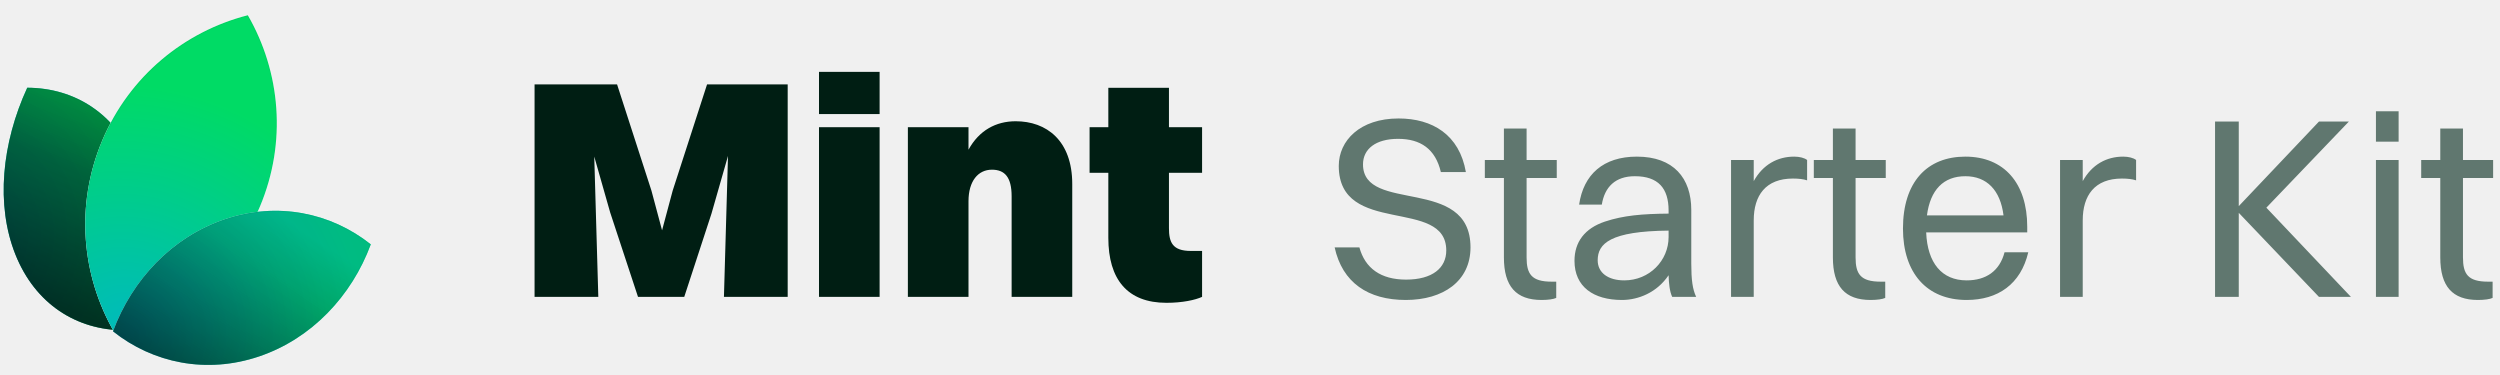
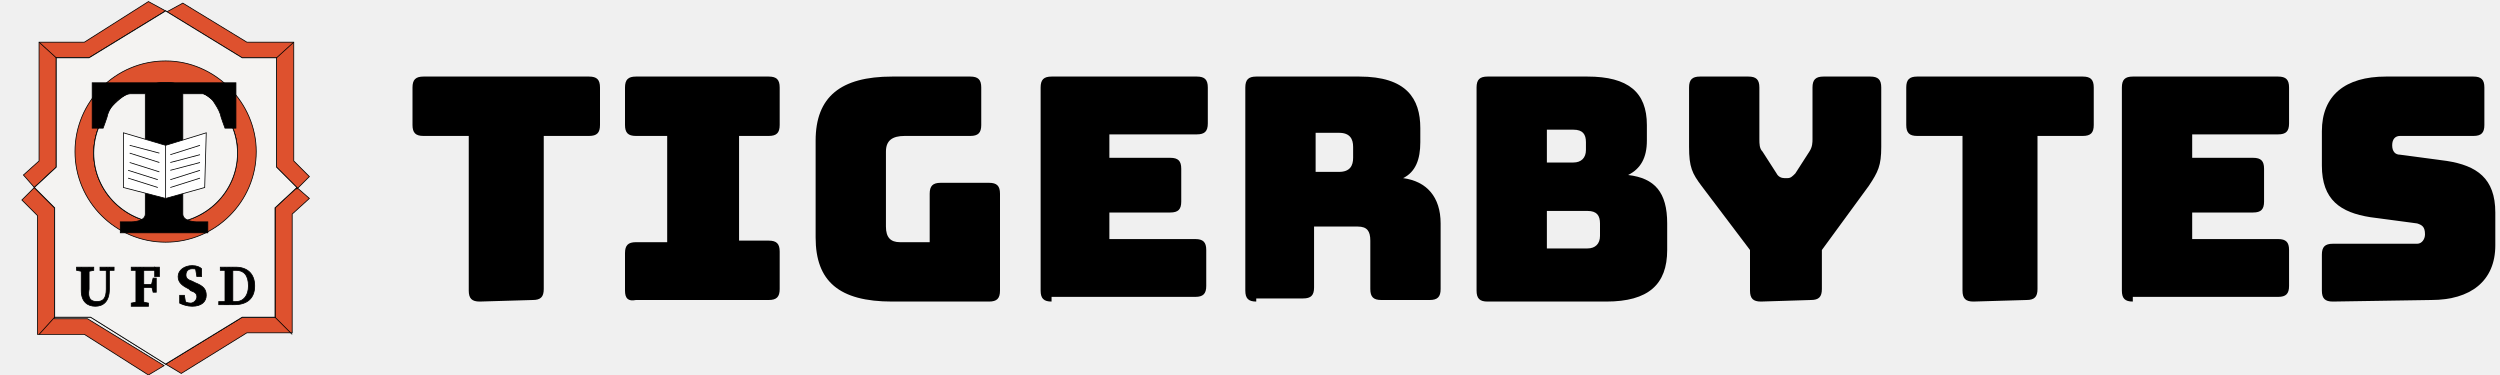
- <svg xmlns="http://www.w3.org/2000/svg" width="160" height="24" viewBox="0 0 160 24" fill="none">
-   <path d="M7.953 21.139C4.896 21.13 2.255 19.458 0.987 16.29C-0.28 13.121 0.109 9.163 1.744 5.615C4.801 5.624 7.442 7.296 8.71 10.465C9.977 13.633 9.588 17.591 7.953 21.139Z" fill="white" />
-   <path d="M7.953 21.139C4.896 21.13 2.255 19.458 0.987 16.29C-0.28 13.121 0.109 9.163 1.744 5.615C4.801 5.624 7.442 7.296 8.71 10.465C9.977 13.633 9.588 17.591 7.953 21.139Z" fill="url(#paint0_radial_115_86)" />
-   <path d="M7.953 21.139C4.896 21.13 2.255 19.458 0.987 16.29C-0.28 13.121 0.109 9.163 1.744 5.615C4.801 5.624 7.442 7.296 8.71 10.465C9.977 13.633 9.588 17.591 7.953 21.139Z" fill="black" fill-opacity="0.5" style="mix-blend-mode:hard-light" />
-   <path d="M7.953 21.139C4.896 21.13 2.255 19.458 0.987 16.29C-0.28 13.121 0.109 9.163 1.744 5.615C4.801 5.624 7.442 7.296 8.71 10.465C9.977 13.633 9.588 17.591 7.953 21.139Z" fill="url(#paint1_linear_115_86)" fill-opacity="0.5" style="mix-blend-mode:hard-light" />
-   <path d="M7.935 21.111C4.897 21.096 2.274 19.431 1.013 16.279C-0.248 13.124 0.136 9.182 1.762 5.643C4.8 5.659 7.423 7.324 8.684 10.476C9.945 13.63 9.561 17.572 7.935 21.111Z" stroke="url(#paint2_linear_115_86)" stroke-opacity="0.05" stroke-width="0.056" />
-   <path d="M7.31 21.257C11.354 20.221 14.884 17.375 16.628 13.236C18.373 9.097 17.945 4.587 15.86 0.976C11.816 2.012 8.287 4.858 6.542 8.998C4.797 13.137 5.225 17.646 7.31 21.257Z" fill="white" />
-   <path d="M7.31 21.257C11.354 20.221 14.884 17.375 16.628 13.236C18.373 9.097 17.945 4.587 15.86 0.976C11.816 2.012 8.287 4.858 6.542 8.998C4.797 13.137 5.225 17.646 7.31 21.257Z" fill="url(#paint3_radial_115_86)" />
-   <path d="M16.602 13.225C14.864 17.349 11.351 20.187 7.324 21.225C5.253 17.624 4.829 13.132 6.568 9.009C8.306 4.885 11.819 2.047 15.846 1.009C17.918 4.61 18.341 9.101 16.602 13.225Z" stroke="url(#paint4_linear_115_86)" stroke-opacity="0.05" stroke-width="0.056" />
-   <path d="M7.234 21.207C9.789 23.237 13.21 23.951 16.577 22.814C19.944 21.677 22.506 18.945 23.73 15.638C21.175 13.608 17.754 12.894 14.387 14.031C11.02 15.168 8.458 17.901 7.234 21.207Z" fill="white" />
-   <path d="M7.234 21.207C9.789 23.237 13.21 23.951 16.577 22.814C19.944 21.677 22.506 18.945 23.73 15.638C21.175 13.608 17.754 12.894 14.387 14.031C11.02 15.168 8.458 17.901 7.234 21.207Z" fill="url(#paint5_radial_115_86)" />
-   <path d="M7.234 21.207C9.789 23.237 13.21 23.951 16.577 22.814C19.944 21.677 22.506 18.945 23.73 15.638C21.175 13.608 17.754 12.894 14.387 14.031C11.02 15.168 8.458 17.901 7.234 21.207Z" fill="black" fill-opacity="0.2" style="mix-blend-mode:hard-light" />
-   <path d="M7.234 21.207C9.789 23.237 13.21 23.951 16.577 22.814C19.944 21.677 22.506 18.945 23.73 15.638C21.175 13.608 17.754 12.894 14.387 14.031C11.02 15.168 8.458 17.901 7.234 21.207Z" fill="url(#paint6_linear_115_86)" fill-opacity="0.5" style="mix-blend-mode:hard-light" />
-   <path d="M16.568 22.787C13.218 23.918 9.814 23.212 7.267 21.198C8.492 17.907 11.044 15.189 14.396 14.058C17.747 12.927 21.15 13.633 23.697 15.648C22.472 18.938 19.92 21.656 16.568 22.787Z" stroke="url(#paint7_linear_115_86)" stroke-opacity="0.05" stroke-width="0.056" />
-   <path d="M34.212 19V5.4H39.492L41.692 12.2L42.372 14.74L43.052 12.2L45.252 5.4H50.412V19H46.332L46.592 9.98L45.532 13.68L43.792 19H40.832L39.052 13.6L38.032 10.02L38.292 19H34.212ZM52.416 7.3V4.6H56.295V7.3H52.416ZM52.416 19V8.14H56.295V19H52.416ZM58.104 19V8.14H61.984V9.58C62.664 8.34 63.744 7.76 65.004 7.76C66.964 7.76 68.624 8.98 68.624 11.78V19H64.744V12.56C64.744 11.34 64.304 10.86 63.484 10.86C62.604 10.86 61.984 11.58 61.984 12.88V19H58.104ZM70.933 15.22V11.06H69.733V8.14H70.933V5.62H74.813V8.14H76.933V11.06H74.813V14.6C74.813 15.5 75.033 16.06 76.213 16.06H76.933V19C76.493 19.2 75.673 19.38 74.653 19.38C72.153 19.38 70.933 17.88 70.933 15.22Z" fill="#001E13" />
-   <path d="M87.232 10.519C87.232 13.687 94.112 11.229 94.112 15.832C94.112 17.994 92.364 19.198 89.971 19.198C87.562 19.198 85.912 18.093 85.417 15.832H87.001C87.364 17.169 88.371 17.895 89.987 17.895C91.671 17.895 92.561 17.152 92.561 16.03C92.561 12.598 85.681 15.155 85.681 10.618C85.681 9.001 87.034 7.582 89.509 7.582C91.671 7.582 93.403 8.621 93.816 11.014H92.215C91.868 9.529 90.912 8.886 89.476 8.886C88.057 8.886 87.232 9.529 87.232 10.519ZM96.25 16.476V11.393H95.029V10.239H96.25V8.226H97.702V10.239H99.632V11.393H97.702V16.476C97.702 17.532 98.015 18.026 99.302 18.026H99.599V19.066C99.434 19.148 99.071 19.198 98.659 19.198C97.025 19.198 96.25 18.323 96.25 16.476ZM102.516 13.093H101.064C101.345 11.162 102.615 10.024 104.76 10.024C107.103 10.024 108.242 11.393 108.242 13.44V16.888C108.242 17.895 108.324 18.521 108.555 19H107.021C106.856 18.654 106.806 18.142 106.79 17.614C106.047 18.72 104.859 19.198 103.803 19.198C101.988 19.198 100.767 18.357 100.767 16.69C100.767 15.486 101.427 14.611 102.714 14.182C103.902 13.786 105.107 13.687 106.79 13.671V13.473C106.79 12.053 106.13 11.278 104.628 11.278C103.374 11.278 102.698 11.971 102.516 13.093ZM102.252 16.657C102.252 17.465 102.929 17.944 103.952 17.944C105.569 17.944 106.79 16.674 106.79 15.172V14.759C103.061 14.793 102.252 15.585 102.252 16.657ZM110.787 19V10.239H112.239V11.591C112.833 10.519 113.774 10.024 114.83 10.024C115.176 10.024 115.49 10.107 115.655 10.239V11.542C115.407 11.46 115.094 11.427 114.747 11.427C112.998 11.427 112.239 12.515 112.239 14.1V19H110.787ZM117.305 16.476V11.393H116.084V10.239H117.305V8.226H118.757V10.239H120.688V11.393H118.757V16.476C118.757 17.532 119.071 18.026 120.358 18.026H120.655V19.066C120.49 19.148 120.127 19.198 119.714 19.198C118.081 19.198 117.305 18.323 117.305 16.476ZM129.809 16.145C129.33 18.192 127.862 19.198 125.865 19.198C123.324 19.198 121.79 17.482 121.79 14.627C121.79 11.658 123.324 10.024 125.783 10.024C128.258 10.024 129.743 11.723 129.743 14.512V14.875H123.275C123.357 16.838 124.281 17.944 125.865 17.944C127.103 17.944 127.977 17.35 128.291 16.145H129.809ZM125.783 11.278C124.38 11.278 123.539 12.152 123.324 13.786H128.225C128.027 12.169 127.152 11.278 125.783 11.278ZM131.843 19V10.239H133.295V11.591C133.889 10.519 134.829 10.024 135.885 10.024C136.232 10.024 136.545 10.107 136.71 10.239V11.542C136.463 11.46 136.149 11.427 135.803 11.427C134.054 11.427 133.295 12.515 133.295 14.1V19H131.843ZM141.763 19V7.78H143.281V13.192L148.413 7.78H150.327L145.047 13.291L150.459 19H148.413L143.281 13.621V19H141.763ZM152.06 9.067V7.12H153.512V9.067H152.06ZM152.06 19V10.239H153.512V19H152.06ZM156.178 16.476V11.393H154.957V10.239H156.178V8.226H157.63V10.239H159.56V11.393H157.63V16.476C157.63 17.532 157.943 18.026 159.23 18.026H159.527V19.066C159.362 19.148 158.999 19.198 158.587 19.198C156.953 19.198 156.178 18.323 156.178 16.476Z" fill="#002719" fill-opacity="0.6" />
-   <defs>
-     <radialGradient id="paint0_radial_115_86" cx="0" cy="0" r="1" gradientUnits="userSpaceOnUse" gradientTransform="translate(-3.00503 15.023) rotate(-10.029) scale(17.9572 17.784)">
-       <stop stop-color="#00B0BB" />
-       <stop offset="1" stop-color="#00DB65" />
-     </radialGradient>
-     <linearGradient id="paint1_linear_115_86" x1="7.39" y1="4.813" x2="1.63" y2="18.689" gradientUnits="userSpaceOnUse">
-       <stop stop-color="#18E299" />
-       <stop offset="1" />
-     </linearGradient>
-     <linearGradient id="paint2_linear_115_86" x1="7.948" y1="8.016" x2="1.761" y2="18.746" gradientUnits="userSpaceOnUse">
-       <stop />
-       <stop offset="1" stop-opacity="0" />
-     </linearGradient>
-     <radialGradient id="paint3_radial_115_86" cx="0" cy="0" r="1" gradientUnits="userSpaceOnUse" gradientTransform="translate(8.11404 20.8822) rotate(-75.7542) scale(21.6246 23.7772)">
-       <stop stop-color="#00BBBB" />
-       <stop offset="0.713" stop-color="#00DB65" />
-     </radialGradient>
-     <linearGradient id="paint4_linear_115_86" x1="7.602" y1="5.871" x2="15.556" y2="16.372" gradientUnits="userSpaceOnUse">
-       <stop />
-       <stop offset="1" stop-opacity="0" />
-     </linearGradient>
-     <radialGradient id="paint5_radial_115_86" cx="0" cy="0" r="1" gradientUnits="userSpaceOnUse" gradientTransform="translate(7.84537 21.5181) rotate(-20.3525) scale(18.5603 17.32)">
-       <stop stop-color="#00B0BB" />
-       <stop offset="1" stop-color="#00DB65" />
-     </radialGradient>
-     <linearGradient id="paint6_linear_115_86" x1="16.808" y1="13.007" x2="10.041" y2="22.994" gradientUnits="userSpaceOnUse">
-       <stop stop-color="#00B1BC" />
-       <stop offset="1" />
-     </linearGradient>
-     <linearGradient id="paint7_linear_115_86" x1="16.808" y1="13.007" x2="14.169" y2="23.841" gradientUnits="userSpaceOnUse">
-       <stop />
-       <stop offset="1" stop-opacity="0" />
-     </linearGradient>
-   </defs>
+ <svg xmlns="http://www.w3.org/2000/svg" version="1.1" id="Layer_1" x="0px" y="0px" viewBox="0 0 160 24" style="enable-background:new 0 0 160 24;" xml:space="preserve">
+   <style type="text/css">
+ 	.st0{fill:#DE512E;stroke:#000000;stroke-width:5.000000e-02;stroke-miterlimit:10;}
+ 	.st1{fill:none;stroke:#000000;stroke-width:5.000000e-02;stroke-miterlimit:10;}
+ 	.st2{fill:#F4F3F2;stroke:#000000;stroke-width:5.000000e-02;stroke-miterlimit:10;}
+ 	.st3{fill:#DD522E;stroke:#000000;stroke-width:5.000000e-02;stroke-miterlimit:10;}
+ 	.st4{stroke:#000000;stroke-width:5.000000e-02;stroke-miterlimit:10;}
+ 	.st5{fill:#FFFFFF;stroke:#000000;stroke-width:5.000000e-02;stroke-miterlimit:10;}
+ 	.st6{fill:none;}
+ 	.st7{enable-background:new    ;}
+ </style>
+   <g>
+     <path class="st0" d="M19,12l-1.4,1.3v7h-2.1l-4.9,3l1,0.6l4.2-2.6h2.9v-7.6l1.1-1L19,12z M18.8,10.3V2.7h-3l-4.1-2.5l-1.1,0.6   l4.9,3h2.2v7l1.3,1.3l0.8-0.8L18.8,10.3z M3.6,3.7h2.1l4.9-3L9.5,0.1L5.4,2.7H2.5v7.6l-1,0.9L2.2,12l1.4-1.3V3.7z M3.5,20.3v-7   L2.2,12l-0.8,0.8l1,1v7.6h3L9.5,24l1-0.6l-4.9-3H3.5V20.3z" />
+     <polygon class="st1" points="19,12 17.6,13.3 17.6,20.3 15.5,20.3 10.6,23.3 5.8,20.3 3.5,20.3 3.5,13.3 2.2,12 3.6,10.7 3.6,3.7    5.7,3.7 10.6,0.7 15.5,3.7 17.7,3.7 17.7,10.7  " />
+     <polygon class="st2" points="19,12 17.6,13.3 17.6,20.3 15.5,20.3 10.6,23.3 5.8,20.3 3.5,20.3 3.5,13.3 2.2,12 3.6,10.7 3.6,3.7    5.7,3.7 10.6,0.7 15.5,3.7 17.7,3.7 17.7,10.7  " />
+     <line class="st1" x1="3.6" y1="3.7" x2="2.5" y2="2.7" />
+     <line class="st1" x1="17.6" y1="20.3" x2="18.7" y2="21.4" />
+     <line class="st1" x1="17.7" y1="3.7" x2="18.8" y2="2.7" />
+     <line class="st1" x1="9.5" y1="0.1" x2="9.5" y2="0.1" />
+     <line class="st1" x1="3.5" y1="20.3" x2="2.5" y2="21.4" />
+     <path class="st3" d="M10.6,3.9c-3.2,0-5.8,2.6-5.8,5.8s2.6,5.8,5.8,5.8s5.8-2.6,5.8-5.8C16.4,6.6,13.8,3.9,10.6,3.9z M10.6,14.3   c-2.5,0-4.6-2-4.6-4.5s2-4.5,4.6-4.5c2.5,0,4.6,2,4.6,4.5C15.1,12.3,13.1,14.3,10.6,14.3z" />
+     <ellipse class="st1" cx="10.6" cy="9.8" rx="4.6" ry="4.5" />
+     <ellipse class="st2" cx="10.6" cy="9.8" rx="4.6" ry="4.5" />
+     <path class="st4" d="M10.5,5.3h4.6v2.9h-0.7c0,0-0.3-0.8-0.3-0.9C14,7,13.8,6.7,13.6,6.4C13.4,6.2,13.3,6.1,13,6   c-0.1,0-0.2,0-0.4,0c-0.3,0-0.6,0-0.9,0v7.7c0,0.5,0.9,0.5,0.9,0.5h0.7v0.7h-2.8H7.7v-0.7h0.7c0,0,0.9,0,0.9-0.5V6C9,6,8.7,6,8.4,6   C8.3,6,8.2,6,8,6.1S7.6,6.3,7.4,6.5S7,7,6.9,7.3c0,0.1-0.3,0.9-0.3,0.9H5.9V5.3H10.5z" />
+     <polygon class="st5" points="7.9,8.5 7.9,12 10.6,12.7 13.1,12 13.2,8.5 10.6,9.3  " />
+     <line class="st1" x1="10.6" y1="9.3" x2="10.6" y2="12.7" />
+     <line class="st1" x1="8.3" y1="9.3" x2="10.2" y2="9.8" />
+     <line class="st1" x1="8.3" y1="9.8" x2="10.2" y2="10.4" />
+     <line class="st1" x1="8.3" y1="10.4" x2="10.2" y2="11" />
+     <line class="st1" x1="8.2" y1="10.9" x2="10.1" y2="11.5" />
+     <line class="st1" x1="8.2" y1="11.4" x2="10.1" y2="12" />
+     <line class="st1" x1="10.9" y1="9.9" x2="12.8" y2="9.3" />
+     <line class="st1" x1="10.9" y1="10.4" x2="12.8" y2="9.9" />
+     <line class="st1" x1="10.9" y1="10.9" x2="12.8" y2="10.4" />
+     <line class="st1" x1="10.9" y1="11.5" x2="12.8" y2="10.9" />
+     <line class="st1" x1="10.9" y1="12" x2="12.8" y2="11.4" />
+     <path class="st1" d="M5.9,5.3" />
+     <g>
+       <g>
+         <path class="st4" d="M4.9,17.3v-0.2H6v0.2l-0.5,0.1H5.4L4.9,17.3z M6.2,19.3c0.4,0,0.6-0.2,0.6-0.8v-1.4H7v1.4     c0,0.8-0.4,1.1-0.9,1.1s-0.9-0.3-0.9-1v-0.4c0-0.4,0-0.7,0-1.1h0.5c0,0.4,0,0.7,0,1.1v0.3C5.6,19.1,5.8,19.3,6.2,19.3z M6.8,17.3     H6.4v-0.2h0.9v0.2H6.8L6.8,17.3z" />
+         <path class="st4" d="M8.4,17.3v-0.2H9v0.2l0,0H8.4z M9,19.3l0.5,0.1v0.2H8.4v-0.2l0.5-0.1H9z M8.7,18.2c0-0.4,0-0.8,0-1.1h0.5     c0,0.4,0,0.8,0,1.1v0.1c0,0.4,0,0.8,0,1.2H8.7c0-0.4,0-0.8,0-1.1V18.2z M9.9,17.1l0.2,0.2H8.9v-0.2h1.3v0.6H9.9V17.1z M9.8,18.4     H9v-0.2h0.8V18.4z M9.7,18.2l0.1-0.4H10v0.9H9.8l-0.1-0.4V18.2z" />
+         <path class="st4" d="M12.6,19c0-0.2-0.1-0.3-0.4-0.4l-0.1-0.1c-0.4-0.2-0.7-0.4-0.7-0.8s0.4-0.7,0.9-0.7c0.3,0,0.5,0.1,0.6,0.2     v0.5h-0.3l-0.1-0.6l0.3,0.1v0.2c-0.2-0.2-0.3-0.2-0.5-0.2s-0.4,0.1-0.4,0.4c0,0.2,0.1,0.3,0.4,0.4l0.2,0.1     c0.5,0.2,0.7,0.4,0.7,0.8s-0.3,0.7-0.9,0.7c-0.3,0-0.6-0.1-0.8-0.2v-0.5h0.3l0.1,0.6l-0.3-0.1v-0.2c0.2,0.1,0.4,0.2,0.6,0.2     C12.4,19.4,12.6,19.2,12.6,19z" />
+         <path class="st4" d="M14.1,17.3v-0.2h0.6v0.2l0,0H14.1z M14.6,19.3v0.2H14v-0.2H14.6L14.6,19.3z M14.4,18.2c0-0.4,0-0.8,0-1.1     h0.5c0,0.4,0,0.8,0,1.1v0.1c0,0.4,0,0.8,0,1.2h-0.5c0-0.4,0-0.8,0-1.2V18.2z M14.6,19.3h0.5c0.5,0,0.8-0.4,0.8-1     c0-0.7-0.3-1-0.8-1h-0.5v-0.2h0.5c0.7,0,1.2,0.4,1.2,1.2c0,0.8-0.5,1.2-1.3,1.2h-0.5L14.6,19.3L14.6,19.3z" />
+       </g>
+     </g>
+   </g>
+   <rect x="25.8" y="4.9" class="st6" width="136.7" height="14.8" />
+   <g class="st7">
+     <path d="M30.7,19.3c-0.5,0-0.7-0.2-0.7-0.7V8.7h-2.9c-0.5,0-0.7-0.2-0.7-0.7V5.6c0-0.5,0.2-0.7,0.7-0.7h10.6c0.5,0,0.7,0.2,0.7,0.7   V8c0,0.5-0.2,0.7-0.7,0.7h-2.9v9.8c0,0.5-0.2,0.7-0.7,0.7L30.7,19.3L30.7,19.3z" />
+     <path d="M40,18.6v-2.4c0-0.5,0.2-0.7,0.7-0.7h2V8.7h-2C40.2,8.7,40,8.5,40,8V5.6c0-0.5,0.2-0.7,0.7-0.7h8.5c0.5,0,0.7,0.2,0.7,0.7   V8c0,0.5-0.2,0.7-0.7,0.7h-1.9v6.7h1.9c0.5,0,0.7,0.2,0.7,0.7v2.4c0,0.5-0.2,0.7-0.7,0.7h-8.5C40.2,19.3,40,19.1,40,18.6z" />
+     <path d="M57.1,19.3c-3.4,0-4.9-1.3-4.9-4.1V9c0-2.8,1.6-4.1,4.9-4.1h5c0.5,0,0.7,0.2,0.7,0.7V8c0,0.5-0.2,0.7-0.7,0.7h-4.2   c-0.8,0-1.2,0.3-1.2,1v4.8c0,0.7,0.3,1,0.9,1h1.9v-3.1c0-0.5,0.2-0.7,0.7-0.7h3.1c0.5,0,0.7,0.2,0.7,0.7v6.2c0,0.5-0.2,0.7-0.7,0.7   H57.1z" />
+     <path d="M67.3,19.3c-0.5,0-0.7-0.2-0.7-0.7v-13c0-0.5,0.2-0.7,0.7-0.7h9.3c0.5,0,0.7,0.2,0.7,0.7v2.3c0,0.5-0.2,0.7-0.7,0.7H71v1.5   h3.9c0.5,0,0.7,0.2,0.7,0.7v2.1c0,0.5-0.2,0.7-0.7,0.7H71v1.7h5.5c0.5,0,0.7,0.2,0.7,0.7v2.3c0,0.5-0.2,0.7-0.7,0.7h-9.2V19.3z" />
+     <path d="M80.4,19.3c-0.5,0-0.7-0.2-0.7-0.7v-13c0-0.5,0.2-0.7,0.7-0.7H87c3,0,3.9,1.4,3.9,3.3v0.9c0,1.1-0.3,1.9-1.1,2.3   c1.5,0.2,2.4,1.2,2.4,2.9v4.2c0,0.5-0.2,0.7-0.7,0.7h-3.1c-0.5,0-0.7-0.2-0.7-0.7v-3.1c0-0.6-0.2-0.9-0.8-0.9h-2.8v3.9   c0,0.5-0.2,0.7-0.7,0.7h-3C80.4,19.1,80.4,19.3,80.4,19.3z M84.2,11h1.5c0.7,0,0.9-0.4,0.9-0.9V9.4c0-0.5-0.2-0.9-0.9-0.9h-1.5V11z   " />
+     <path d="M95.2,19.3c-0.5,0-0.7-0.2-0.7-0.7v-13c0-0.5,0.2-0.7,0.7-0.7h6.4c2.6,0,3.8,1,3.8,3.1v1c0,1.1-0.4,1.8-1.2,2.2   c1.7,0.2,2.5,1.1,2.5,3.1V16c0,2.2-1.2,3.3-3.9,3.3H95.2z M99,10.4h1.7c0.5,0,0.8-0.3,0.8-0.8V9.1c0-0.5-0.2-0.8-0.8-0.8H99V10.4z    M99,15.9h2.6c0.5,0,0.8-0.3,0.8-0.8v-0.8c0-0.5-0.2-0.8-0.8-0.8H99V15.9z" />
+     <path d="M112.7,19.3c-0.5,0-0.7-0.2-0.7-0.7V16l-3.1-4.1c-0.6-0.8-0.8-1.2-0.8-2.5V5.6c0-0.5,0.2-0.7,0.7-0.7h3.1   c0.5,0,0.7,0.2,0.7,0.7v3.3c0,0.3,0,0.6,0.2,0.8l0.9,1.4c0.1,0.2,0.3,0.3,0.5,0.3h0.2c0.2,0,0.3-0.1,0.5-0.3l0.9-1.4   c0.2-0.3,0.2-0.6,0.2-0.8V5.6c0-0.5,0.2-0.7,0.7-0.7h3c0.5,0,0.7,0.2,0.7,0.7v3.8c0,1.2-0.2,1.6-0.8,2.5l-3,4.1v2.5   c0,0.5-0.2,0.7-0.7,0.7L112.7,19.3L112.7,19.3z" />
+     <path d="M126.3,19.3c-0.5,0-0.7-0.2-0.7-0.7V8.7h-2.9c-0.5,0-0.7-0.2-0.7-0.7V5.6c0-0.5,0.2-0.7,0.7-0.7h10.6   c0.5,0,0.7,0.2,0.7,0.7V8c0,0.5-0.2,0.7-0.7,0.7h-2.9v9.8c0,0.5-0.2,0.7-0.7,0.7L126.3,19.3L126.3,19.3z" />
+     <path d="M136.5,19.3c-0.5,0-0.7-0.2-0.7-0.7v-13c0-0.5,0.2-0.7,0.7-0.7h9.3c0.5,0,0.7,0.2,0.7,0.7v2.3c0,0.5-0.2,0.7-0.7,0.7h-5.5   v1.5h3.9c0.5,0,0.7,0.2,0.7,0.7v2.1c0,0.5-0.2,0.7-0.7,0.7h-3.9v1.7h5.5c0.5,0,0.7,0.2,0.7,0.7v2.3c0,0.5-0.2,0.7-0.7,0.7h-9.3   V19.3z" />
+     <path d="M149.3,19.3c-0.5,0-0.7-0.2-0.7-0.7v-2.3c0-0.5,0.2-0.7,0.7-0.7h5.4c0.3,0,0.5-0.3,0.5-0.6c0-0.5-0.2-0.6-0.5-0.7l-3-0.4   c-1.9-0.3-3.1-1.1-3.1-3.3V8.4c0-2.3,1.5-3.5,4.1-3.5h5.6c0.5,0,0.7,0.2,0.7,0.7V8c0,0.5-0.2,0.7-0.7,0.7h-4.7   c-0.3,0-0.5,0.2-0.5,0.6c0,0.4,0.2,0.6,0.5,0.6l3,0.4c1.9,0.3,3.1,1.1,3.1,3.3v2.1c0,2.3-1.6,3.5-4.1,3.5L149.3,19.3L149.3,19.3z" />
+   </g>
</svg>
